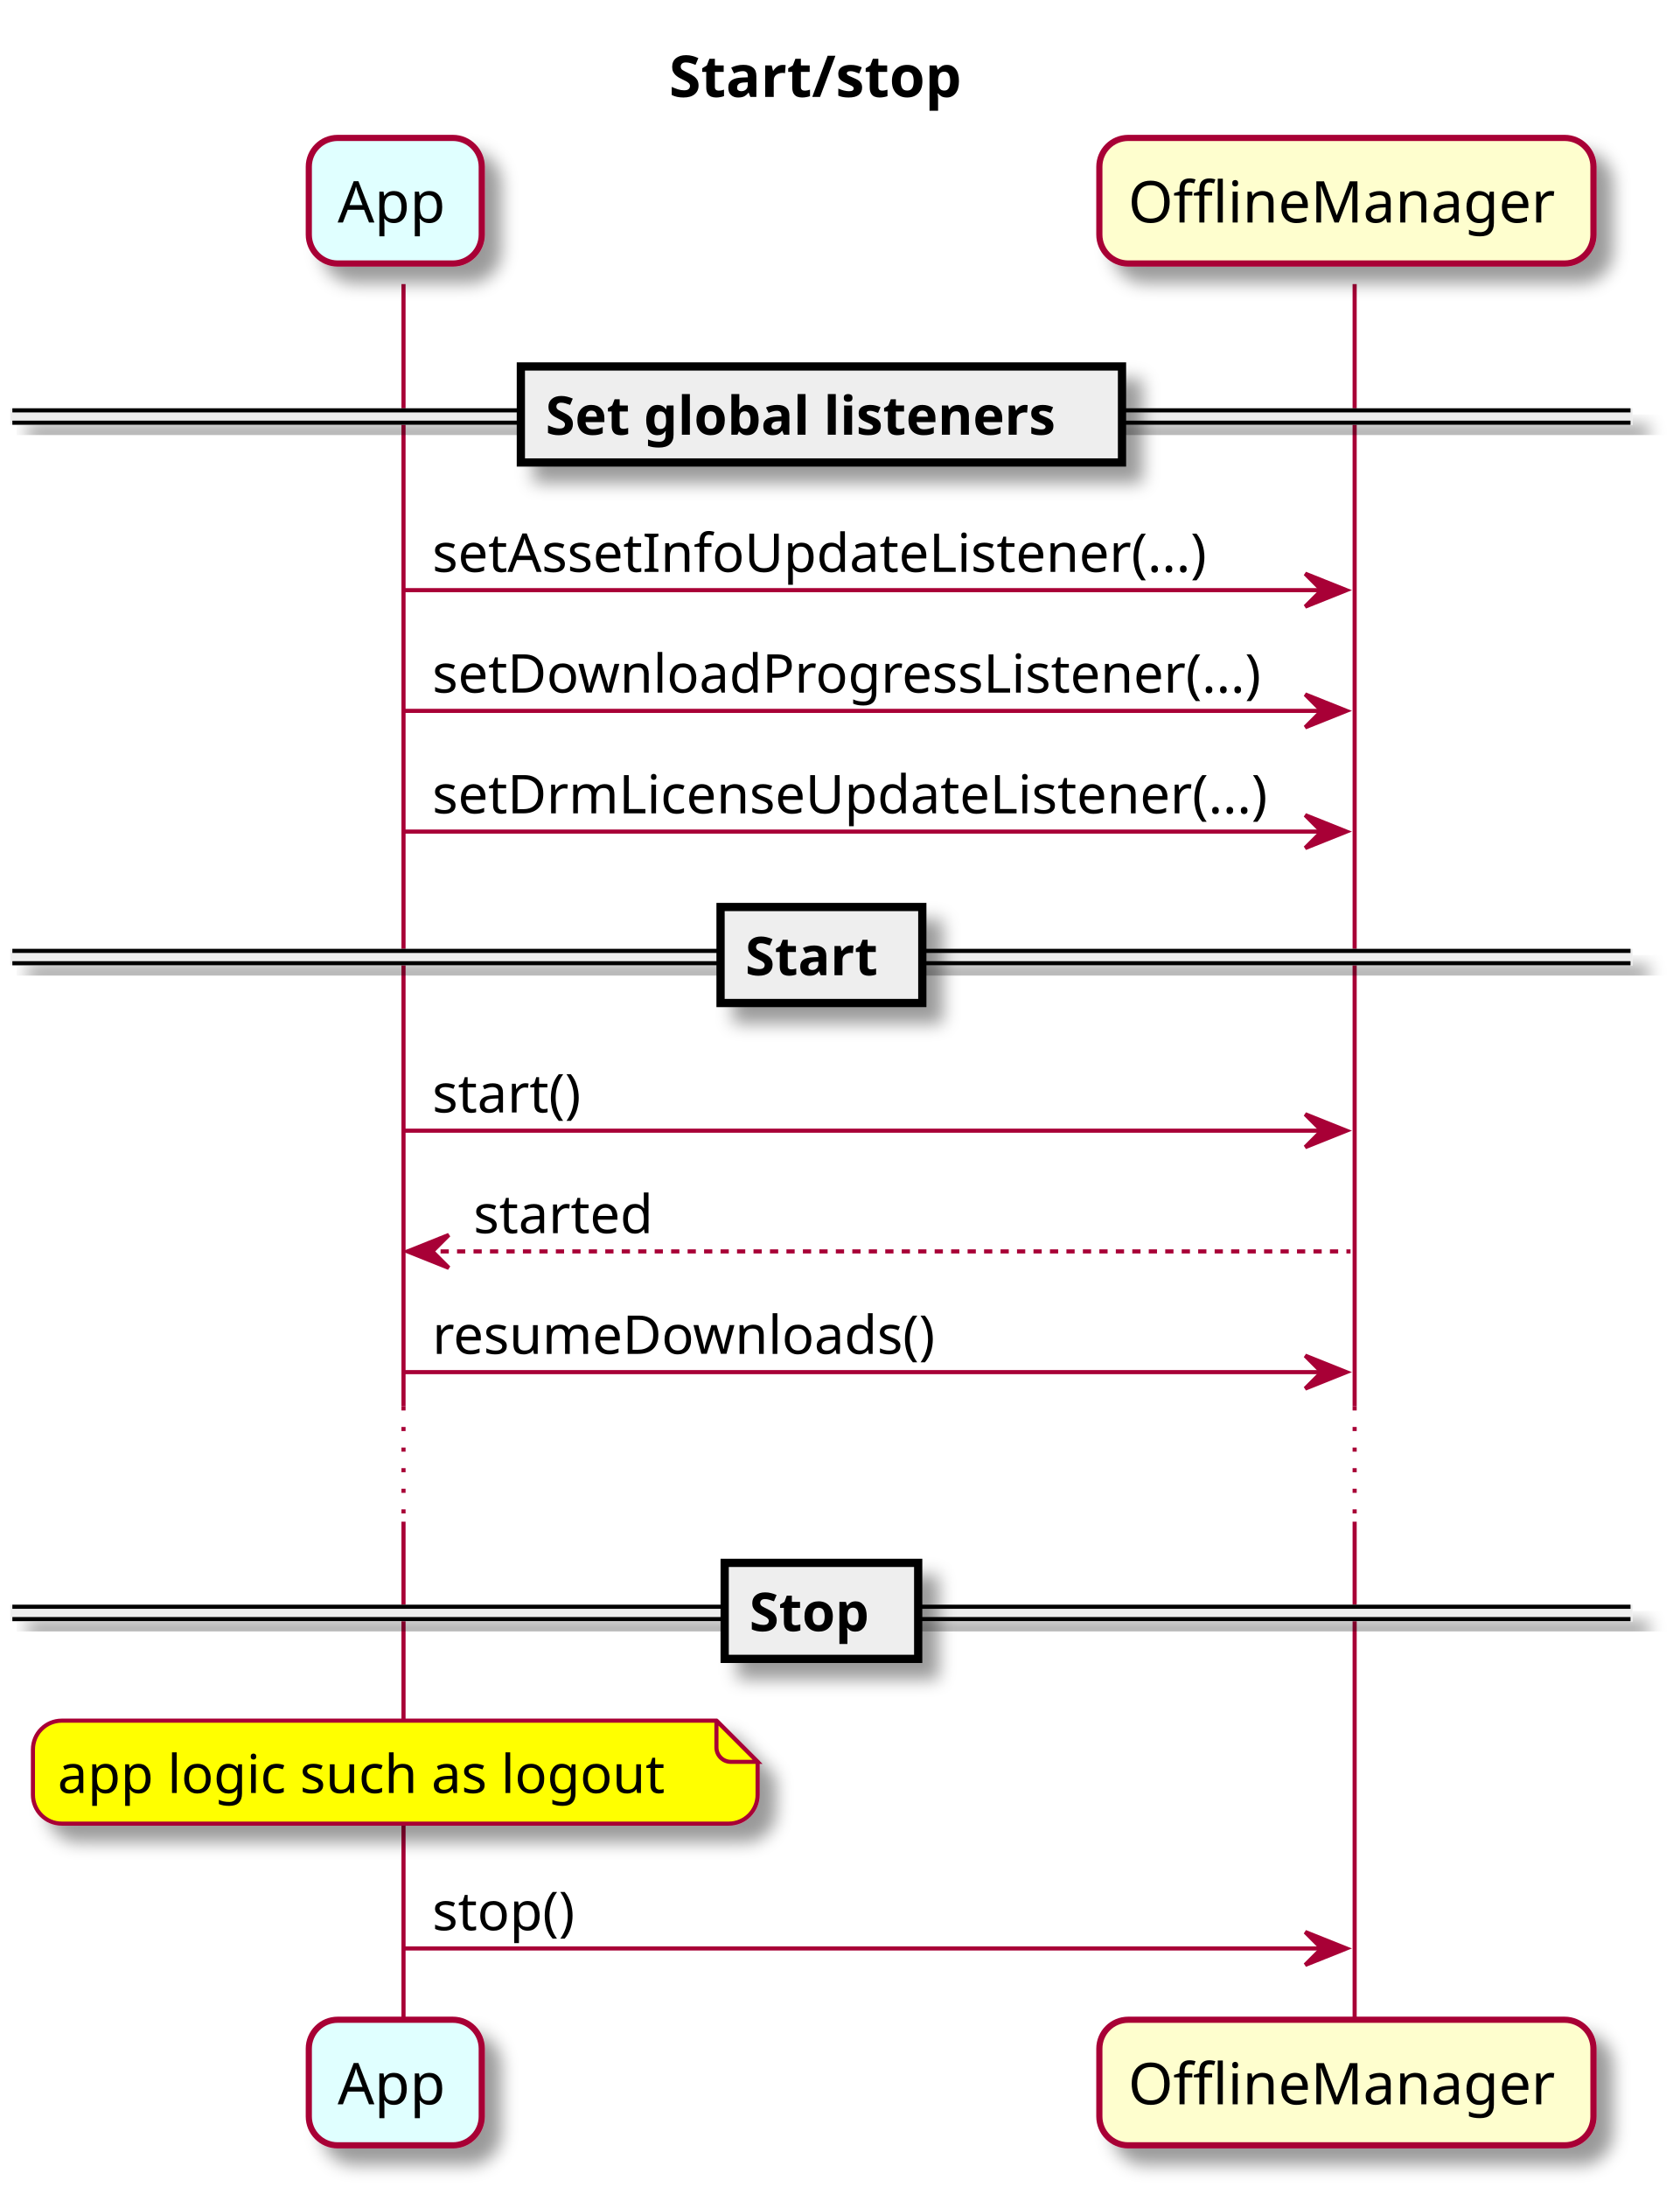
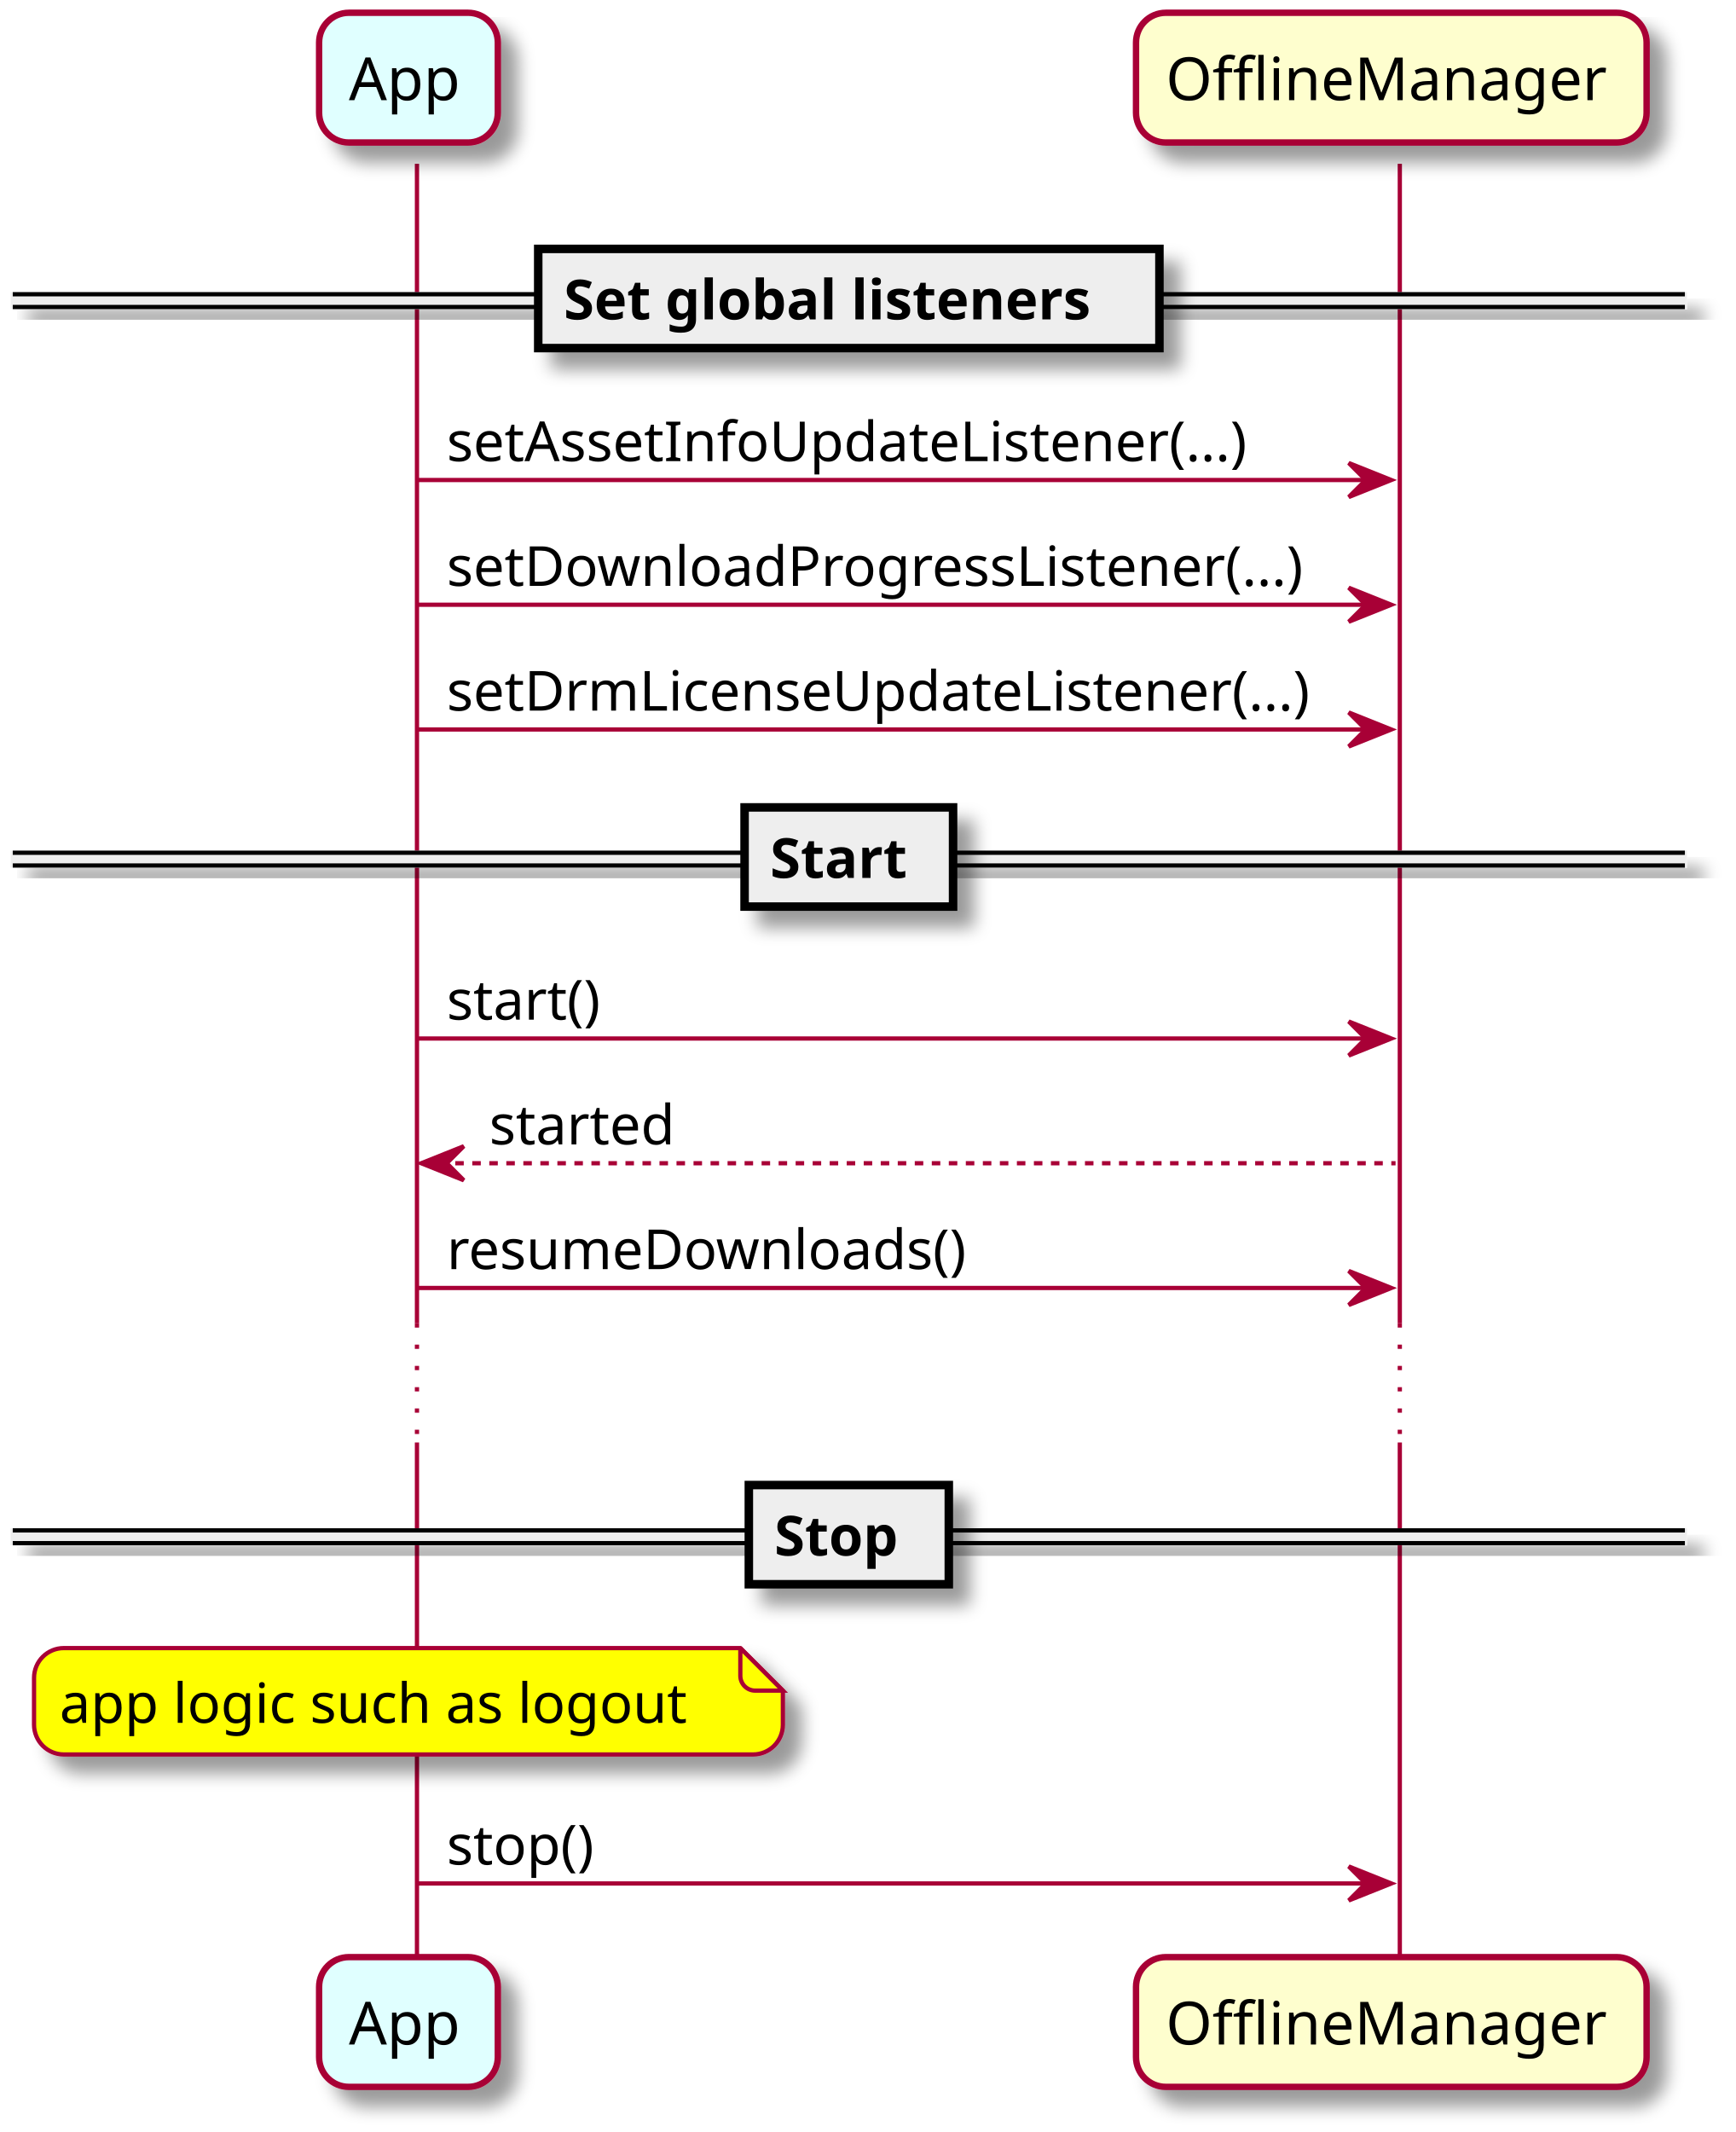
- <svg xmlns="http://www.w3.org/2000/svg" contentScriptType="application/ecmascript" contentStyleType="text/css" height="531px" preserveAspectRatio="none" style="width:408px;height:531px;" version="1.1" viewBox="0 0 408 531" width="408px" zoomAndPan="magnify">
+ <svg xmlns="http://www.w3.org/2000/svg" contentScriptType="application/ecmascript" contentStyleType="text/css" height="501px" preserveAspectRatio="none" style="width:408px;height:501px;" version="1.1" viewBox="0 0 408 501" width="408px" zoomAndPan="magnify">
  <defs>
-     <filter height="300%" id="fjsww7w6s3a17" width="300%" x="-1" y="-1">
+     <filter height="300%" id="f1lxi52to3s3gi" width="300%" x="-1" y="-1">
      <feGaussianBlur result="blurOut" stdDeviation="2.0" />
      <feColorMatrix in="blurOut" result="blurOut2" type="matrix" values="0 0 0 0 0 0 0 0 0 0 0 0 0 0 0 0 0 0 .4 0" />
      <feOffset dx="4.0" dy="4.0" in="blurOut2" result="blurOut3" />
      <feBlend in="SourceGraphic" in2="blurOut3" mode="normal" />
    </filter>
  </defs>
  <g>
-     <text fill="#000000" font-family="sans-serif" font-size="14" font-weight="bold" lengthAdjust="spacingAndGlyphs" textLength="74" x="162.5" y="23.535">Start/stop</text>
-     <line style="stroke: #A80036; stroke-width: 1.0;" x1="98" x2="98" y1="68.977" y2="341.461" />
-     <line style="stroke: #A80036; stroke-width: 1.0; stroke-dasharray: 1.0,4.0;" x1="98" x2="98" y1="341.461" y2="369.461" />
-     <line style="stroke: #A80036; stroke-width: 1.0;" x1="98" x2="98" y1="369.461" y2="491.393" />
-     <line style="stroke: #A80036; stroke-width: 1.0;" x1="329" x2="329" y1="68.977" y2="341.461" />
-     <line style="stroke: #A80036; stroke-width: 1.0; stroke-dasharray: 1.0,4.0;" x1="329" x2="329" y1="341.461" y2="369.461" />
-     <line style="stroke: #A80036; stroke-width: 1.0;" x1="329" x2="329" y1="369.461" y2="491.393" />
-     <rect fill="#E0FFFF" filter="url(#fjsww7w6s3a17)" height="30.488" rx="7" ry="7" style="stroke: #A80036; stroke-width: 1.5;" width="42" x="75" y="33.488" />
-     <text fill="#000000" font-family="sans-serif" font-size="14" lengthAdjust="spacingAndGlyphs" textLength="28" x="82" y="54.023">App</text>
-     <rect fill="#E0FFFF" filter="url(#fjsww7w6s3a17)" height="30.488" rx="7" ry="7" style="stroke: #A80036; stroke-width: 1.5;" width="42" x="75" y="490.393" />
-     <text fill="#000000" font-family="sans-serif" font-size="14" lengthAdjust="spacingAndGlyphs" textLength="28" x="82" y="510.928">App</text>
-     <rect fill="#FEFECE" filter="url(#fjsww7w6s3a17)" height="30.488" rx="7" ry="7" style="stroke: #A80036; stroke-width: 1.5;" width="120" x="267" y="33.488" />
-     <text fill="#000000" font-family="sans-serif" font-size="14" lengthAdjust="spacingAndGlyphs" textLength="106" x="274" y="54.023">OfflineManager</text>
-     <rect fill="#FEFECE" filter="url(#fjsww7w6s3a17)" height="30.488" rx="7" ry="7" style="stroke: #A80036; stroke-width: 1.5;" width="120" x="267" y="490.393" />
-     <text fill="#000000" font-family="sans-serif" font-size="14" lengthAdjust="spacingAndGlyphs" textLength="106" x="274" y="510.928">OfflineManager</text>
-     <rect fill="#EEEEEE" filter="url(#fjsww7w6s3a17)" height="3" style="stroke: #EEEEEE; stroke-width: 1.0;" width="393" x="3" y="99.632" />
-     <line style="stroke: #000000; stroke-width: 1.0;" x1="3" x2="396" y1="99.632" y2="99.632" />
-     <line style="stroke: #000000; stroke-width: 1.0;" x1="3" x2="396" y1="102.632" y2="102.632" />
-     <rect fill="#EEEEEE" filter="url(#fjsww7w6s3a17)" height="23.311" style="stroke: #000000; stroke-width: 2.0;" width="146" x="126.5" y="88.977" />
-     <text fill="#000000" font-family="sans-serif" font-size="13" font-weight="bold" lengthAdjust="spacingAndGlyphs" textLength="128" x="132.5" y="105.545">Set global listeners</text>
-     <polygon fill="#A80036" points="317,139.287,327,143.287,317,147.287,321,143.287" style="stroke: #A80036; stroke-width: 1.0;" />
-     <line style="stroke: #A80036; stroke-width: 1.0;" x1="98" x2="323" y1="143.287" y2="143.287" />
-     <text fill="#000000" font-family="sans-serif" font-size="13" lengthAdjust="spacingAndGlyphs" textLength="193" x="105" y="138.856">setAssetInfoUpdateListener(...)</text>
-     <polygon fill="#A80036" points="317,168.598,327,172.598,317,176.598,321,172.598" style="stroke: #A80036; stroke-width: 1.0;" />
-     <line style="stroke: #A80036; stroke-width: 1.0;" x1="98" x2="323" y1="172.598" y2="172.598" />
-     <text fill="#000000" font-family="sans-serif" font-size="13" lengthAdjust="spacingAndGlyphs" textLength="206" x="105" y="168.166">setDownloadProgressListener(...)</text>
-     <polygon fill="#A80036" points="317,197.908,327,201.908,317,205.908,321,201.908" style="stroke: #A80036; stroke-width: 1.0;" />
-     <line style="stroke: #A80036; stroke-width: 1.0;" x1="98" x2="323" y1="201.908" y2="201.908" />
-     <text fill="#000000" font-family="sans-serif" font-size="13" lengthAdjust="spacingAndGlyphs" textLength="207" x="105" y="197.477">setDrmLicenseUpdateListener(...)</text>
-     <rect fill="#EEEEEE" filter="url(#fjsww7w6s3a17)" height="3" style="stroke: #EEEEEE; stroke-width: 1.0;" width="393" x="3" y="230.874" />
-     <line style="stroke: #000000; stroke-width: 1.0;" x1="3" x2="396" y1="230.874" y2="230.874" />
-     <line style="stroke: #000000; stroke-width: 1.0;" x1="3" x2="396" y1="233.874" y2="233.874" />
-     <rect fill="#EEEEEE" filter="url(#fjsww7w6s3a17)" height="23.311" style="stroke: #000000; stroke-width: 2.0;" width="49" x="175" y="220.219" />
-     <text fill="#000000" font-family="sans-serif" font-size="13" font-weight="bold" lengthAdjust="spacingAndGlyphs" textLength="31" x="181" y="236.787">Start</text>
-     <polygon fill="#A80036" points="317,270.529,327,274.529,317,278.529,321,274.529" style="stroke: #A80036; stroke-width: 1.0;" />
-     <line style="stroke: #A80036; stroke-width: 1.0;" x1="98" x2="323" y1="274.529" y2="274.529" />
-     <text fill="#000000" font-family="sans-serif" font-size="13" lengthAdjust="spacingAndGlyphs" textLength="37" x="105" y="270.098">start()</text>
-     <polygon fill="#A80036" points="109,299.84,99,303.84,109,307.84,105,303.84" style="stroke: #A80036; stroke-width: 1.0;" />
-     <line style="stroke: #A80036; stroke-width: 1.0; stroke-dasharray: 2.0,2.0;" x1="103" x2="328" y1="303.84" y2="303.84" />
-     <text fill="#000000" font-family="sans-serif" font-size="13" lengthAdjust="spacingAndGlyphs" textLength="44" x="115" y="299.408">started</text>
-     <polygon fill="#A80036" points="317,329.15,327,333.15,317,337.15,321,333.15" style="stroke: #A80036; stroke-width: 1.0;" />
-     <line style="stroke: #A80036; stroke-width: 1.0;" x1="98" x2="323" y1="333.15" y2="333.15" />
-     <text fill="#000000" font-family="sans-serif" font-size="13" lengthAdjust="spacingAndGlyphs" textLength="124" x="105" y="328.719">resumeDownloads()</text>
-     <rect fill="#EEEEEE" filter="url(#fjsww7w6s3a17)" height="3" style="stroke: #EEEEEE; stroke-width: 1.0;" width="393" x="3" y="390.116" />
-     <line style="stroke: #000000; stroke-width: 1.0;" x1="3" x2="396" y1="390.116" y2="390.116" />
-     <line style="stroke: #000000; stroke-width: 1.0;" x1="3" x2="396" y1="393.116" y2="393.116" />
-     <rect fill="#EEEEEE" filter="url(#fjsww7w6s3a17)" height="23.311" style="stroke: #000000; stroke-width: 2.0;" width="47" x="176" y="379.461" />
-     <text fill="#000000" font-family="sans-serif" font-size="13" font-weight="bold" lengthAdjust="spacingAndGlyphs" textLength="29" x="182" y="396.029">Stop</text>
-     <path d="M8,424.772 L8,435.772 A7,7 0 0 0 15,442.772 L177,442.772 A7,7 0 0 0 184,435.772 L184,427.772 L174,417.772 L15,417.772 A7,7 0 0 0 8,424.772 " fill="#FFFF00" filter="url(#fjsww7w6s3a17)" style="stroke: #A80036; stroke-width: 1.0;" />
-     <path d="M174,417.772 L174,424.272 A3.5,3.5 0 0 0 177.5,427.772 L184,427.772 L174,417.772 " fill="#FFFF00" style="stroke: #A80036; stroke-width: 1.0;" />
-     <text fill="#000000" font-family="sans-serif" font-size="13" lengthAdjust="spacingAndGlyphs" textLength="155" x="14" y="435.34">app logic such as logout</text>
-     <polygon fill="#A80036" points="317,469.082,327,473.082,317,477.082,321,473.082" style="stroke: #A80036; stroke-width: 1.0;" />
-     <line style="stroke: #A80036; stroke-width: 1.0;" x1="98" x2="323" y1="473.082" y2="473.082" />
-     <text fill="#000000" font-family="sans-serif" font-size="13" lengthAdjust="spacingAndGlyphs" textLength="36" x="105" y="468.65">stop()</text>
+     <line style="stroke: #A80036; stroke-width: 1.0;" x1="98" x2="98" y1="38.488" y2="310.973" />
+     <line style="stroke: #A80036; stroke-width: 1.0; stroke-dasharray: 1.0,4.0;" x1="98" x2="98" y1="310.973" y2="338.973" />
+     <line style="stroke: #A80036; stroke-width: 1.0;" x1="98" x2="98" y1="338.973" y2="460.904" />
+     <line style="stroke: #A80036; stroke-width: 1.0;" x1="329" x2="329" y1="38.488" y2="310.973" />
+     <line style="stroke: #A80036; stroke-width: 1.0; stroke-dasharray: 1.0,4.0;" x1="329" x2="329" y1="310.973" y2="338.973" />
+     <line style="stroke: #A80036; stroke-width: 1.0;" x1="329" x2="329" y1="338.973" y2="460.904" />
+     <rect fill="#E0FFFF" filter="url(#f1lxi52to3s3gi)" height="30.488" rx="7" ry="7" style="stroke: #A80036; stroke-width: 1.5;" width="42" x="75" y="3" />
+     <text fill="#000000" font-family="sans-serif" font-size="14" lengthAdjust="spacingAndGlyphs" textLength="28" x="82" y="23.535">App</text>
+     <rect fill="#E0FFFF" filter="url(#f1lxi52to3s3gi)" height="30.488" rx="7" ry="7" style="stroke: #A80036; stroke-width: 1.5;" width="42" x="75" y="459.904" />
+     <text fill="#000000" font-family="sans-serif" font-size="14" lengthAdjust="spacingAndGlyphs" textLength="28" x="82" y="480.44">App</text>
+     <rect fill="#FEFECE" filter="url(#f1lxi52to3s3gi)" height="30.488" rx="7" ry="7" style="stroke: #A80036; stroke-width: 1.5;" width="120" x="267" y="3" />
+     <text fill="#000000" font-family="sans-serif" font-size="14" lengthAdjust="spacingAndGlyphs" textLength="106" x="274" y="23.535">OfflineManager</text>
+     <rect fill="#FEFECE" filter="url(#f1lxi52to3s3gi)" height="30.488" rx="7" ry="7" style="stroke: #A80036; stroke-width: 1.5;" width="120" x="267" y="459.904" />
+     <text fill="#000000" font-family="sans-serif" font-size="14" lengthAdjust="spacingAndGlyphs" textLength="106" x="274" y="480.44">OfflineManager</text>
+     <rect fill="#EEEEEE" filter="url(#f1lxi52to3s3gi)" height="3" style="stroke: #EEEEEE; stroke-width: 1.0;" width="393" x="3" y="69.144" />
+     <line style="stroke: #000000; stroke-width: 1.0;" x1="3" x2="396" y1="69.144" y2="69.144" />
+     <line style="stroke: #000000; stroke-width: 1.0;" x1="3" x2="396" y1="72.144" y2="72.144" />
+     <rect fill="#EEEEEE" filter="url(#f1lxi52to3s3gi)" height="23.311" style="stroke: #000000; stroke-width: 2.0;" width="146" x="126.5" y="58.488" />
+     <text fill="#000000" font-family="sans-serif" font-size="13" font-weight="bold" lengthAdjust="spacingAndGlyphs" textLength="128" x="132.5" y="75.057">Set global listeners</text>
+     <polygon fill="#A80036" points="317,108.799,327,112.799,317,116.799,321,112.799" style="stroke: #A80036; stroke-width: 1.0;" />
+     <line style="stroke: #A80036; stroke-width: 1.0;" x1="98" x2="323" y1="112.799" y2="112.799" />
+     <text fill="#000000" font-family="sans-serif" font-size="13" lengthAdjust="spacingAndGlyphs" textLength="193" x="105" y="108.367">setAssetInfoUpdateListener(...)</text>
+     <polygon fill="#A80036" points="317,138.109,327,142.109,317,146.109,321,142.109" style="stroke: #A80036; stroke-width: 1.0;" />
+     <line style="stroke: #A80036; stroke-width: 1.0;" x1="98" x2="323" y1="142.109" y2="142.109" />
+     <text fill="#000000" font-family="sans-serif" font-size="13" lengthAdjust="spacingAndGlyphs" textLength="206" x="105" y="137.678">setDownloadProgressListener(...)</text>
+     <polygon fill="#A80036" points="317,167.42,327,171.42,317,175.42,321,171.42" style="stroke: #A80036; stroke-width: 1.0;" />
+     <line style="stroke: #A80036; stroke-width: 1.0;" x1="98" x2="323" y1="171.42" y2="171.42" />
+     <text fill="#000000" font-family="sans-serif" font-size="13" lengthAdjust="spacingAndGlyphs" textLength="207" x="105" y="166.988">setDrmLicenseUpdateListener(...)</text>
+     <rect fill="#EEEEEE" filter="url(#f1lxi52to3s3gi)" height="3" style="stroke: #EEEEEE; stroke-width: 1.0;" width="393" x="3" y="200.386" />
+     <line style="stroke: #000000; stroke-width: 1.0;" x1="3" x2="396" y1="200.386" y2="200.386" />
+     <line style="stroke: #000000; stroke-width: 1.0;" x1="3" x2="396" y1="203.386" y2="203.386" />
+     <rect fill="#EEEEEE" filter="url(#f1lxi52to3s3gi)" height="23.311" style="stroke: #000000; stroke-width: 2.0;" width="49" x="175" y="189.731" />
+     <text fill="#000000" font-family="sans-serif" font-size="13" font-weight="bold" lengthAdjust="spacingAndGlyphs" textLength="31" x="181" y="206.299">Start</text>
+     <polygon fill="#A80036" points="317,240.041,327,244.041,317,248.041,321,244.041" style="stroke: #A80036; stroke-width: 1.0;" />
+     <line style="stroke: #A80036; stroke-width: 1.0;" x1="98" x2="323" y1="244.041" y2="244.041" />
+     <text fill="#000000" font-family="sans-serif" font-size="13" lengthAdjust="spacingAndGlyphs" textLength="37" x="105" y="239.609">start()</text>
+     <polygon fill="#A80036" points="109,269.352,99,273.352,109,277.352,105,273.352" style="stroke: #A80036; stroke-width: 1.0;" />
+     <line style="stroke: #A80036; stroke-width: 1.0; stroke-dasharray: 2.0,2.0;" x1="103" x2="328" y1="273.352" y2="273.352" />
+     <text fill="#000000" font-family="sans-serif" font-size="13" lengthAdjust="spacingAndGlyphs" textLength="44" x="115" y="268.92">started</text>
+     <polygon fill="#A80036" points="317,298.662,327,302.662,317,306.662,321,302.662" style="stroke: #A80036; stroke-width: 1.0;" />
+     <line style="stroke: #A80036; stroke-width: 1.0;" x1="98" x2="323" y1="302.662" y2="302.662" />
+     <text fill="#000000" font-family="sans-serif" font-size="13" lengthAdjust="spacingAndGlyphs" textLength="124" x="105" y="298.231">resumeDownloads()</text>
+     <rect fill="#EEEEEE" filter="url(#f1lxi52to3s3gi)" height="3" style="stroke: #EEEEEE; stroke-width: 1.0;" width="393" x="3" y="359.628" />
+     <line style="stroke: #000000; stroke-width: 1.0;" x1="3" x2="396" y1="359.628" y2="359.628" />
+     <line style="stroke: #000000; stroke-width: 1.0;" x1="3" x2="396" y1="362.628" y2="362.628" />
+     <rect fill="#EEEEEE" filter="url(#f1lxi52to3s3gi)" height="23.311" style="stroke: #000000; stroke-width: 2.0;" width="47" x="176" y="348.973" />
+     <text fill="#000000" font-family="sans-serif" font-size="13" font-weight="bold" lengthAdjust="spacingAndGlyphs" textLength="29" x="182" y="365.541">Stop</text>
+     <path d="M8,394.283 L8,405.283 A7,7 0 0 0 15,412.283 L177,412.283 A7,7 0 0 0 184,405.283 L184,397.283 L174,387.283 L15,387.283 A7,7 0 0 0 8,394.283 " fill="#FFFF00" filter="url(#f1lxi52to3s3gi)" style="stroke: #A80036; stroke-width: 1.0;" />
+     <path d="M174,387.283 L174,393.783 A3.5,3.5 0 0 0 177.5,397.283 L184,397.283 L174,387.283 " fill="#FFFF00" style="stroke: #A80036; stroke-width: 1.0;" />
+     <text fill="#000000" font-family="sans-serif" font-size="13" lengthAdjust="spacingAndGlyphs" textLength="155" x="14" y="404.852">app logic such as logout</text>
+     <polygon fill="#A80036" points="317,438.594,327,442.594,317,446.594,321,442.594" style="stroke: #A80036; stroke-width: 1.0;" />
+     <line style="stroke: #A80036; stroke-width: 1.0;" x1="98" x2="323" y1="442.594" y2="442.594" />
+     <text fill="#000000" font-family="sans-serif" font-size="13" lengthAdjust="spacingAndGlyphs" textLength="36" x="105" y="438.162">stop()</text>
  </g>
</svg>
